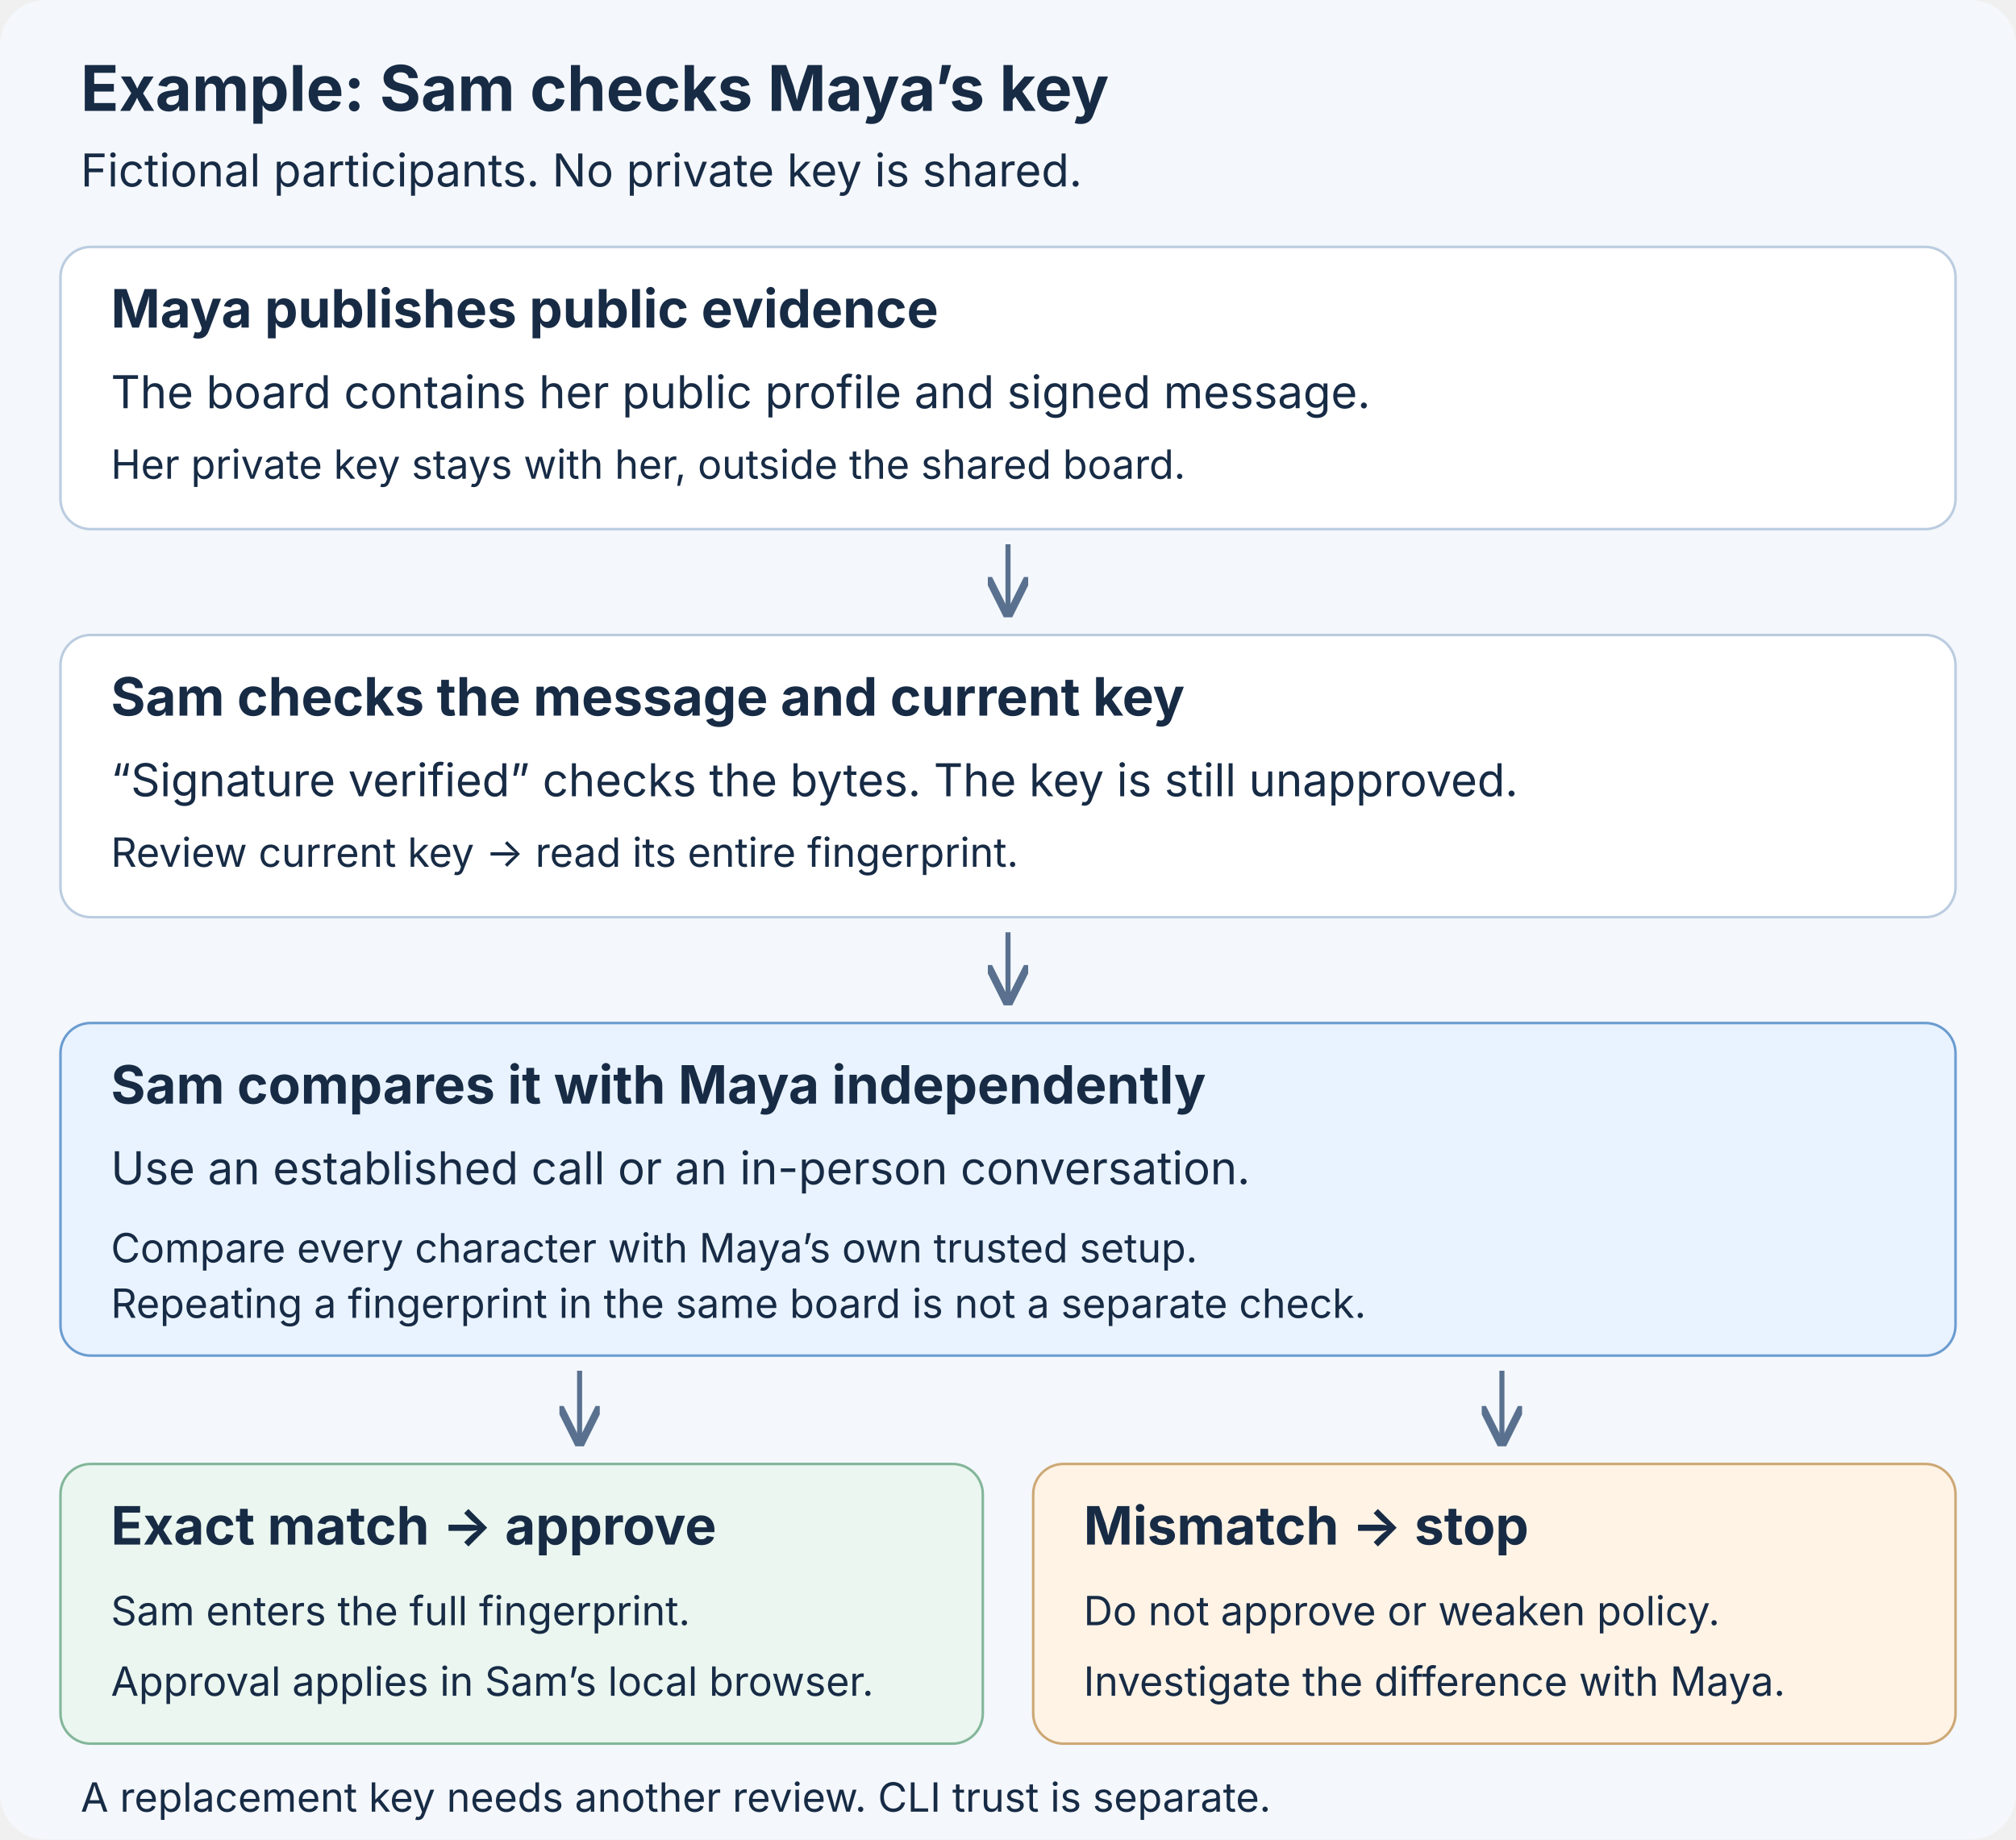
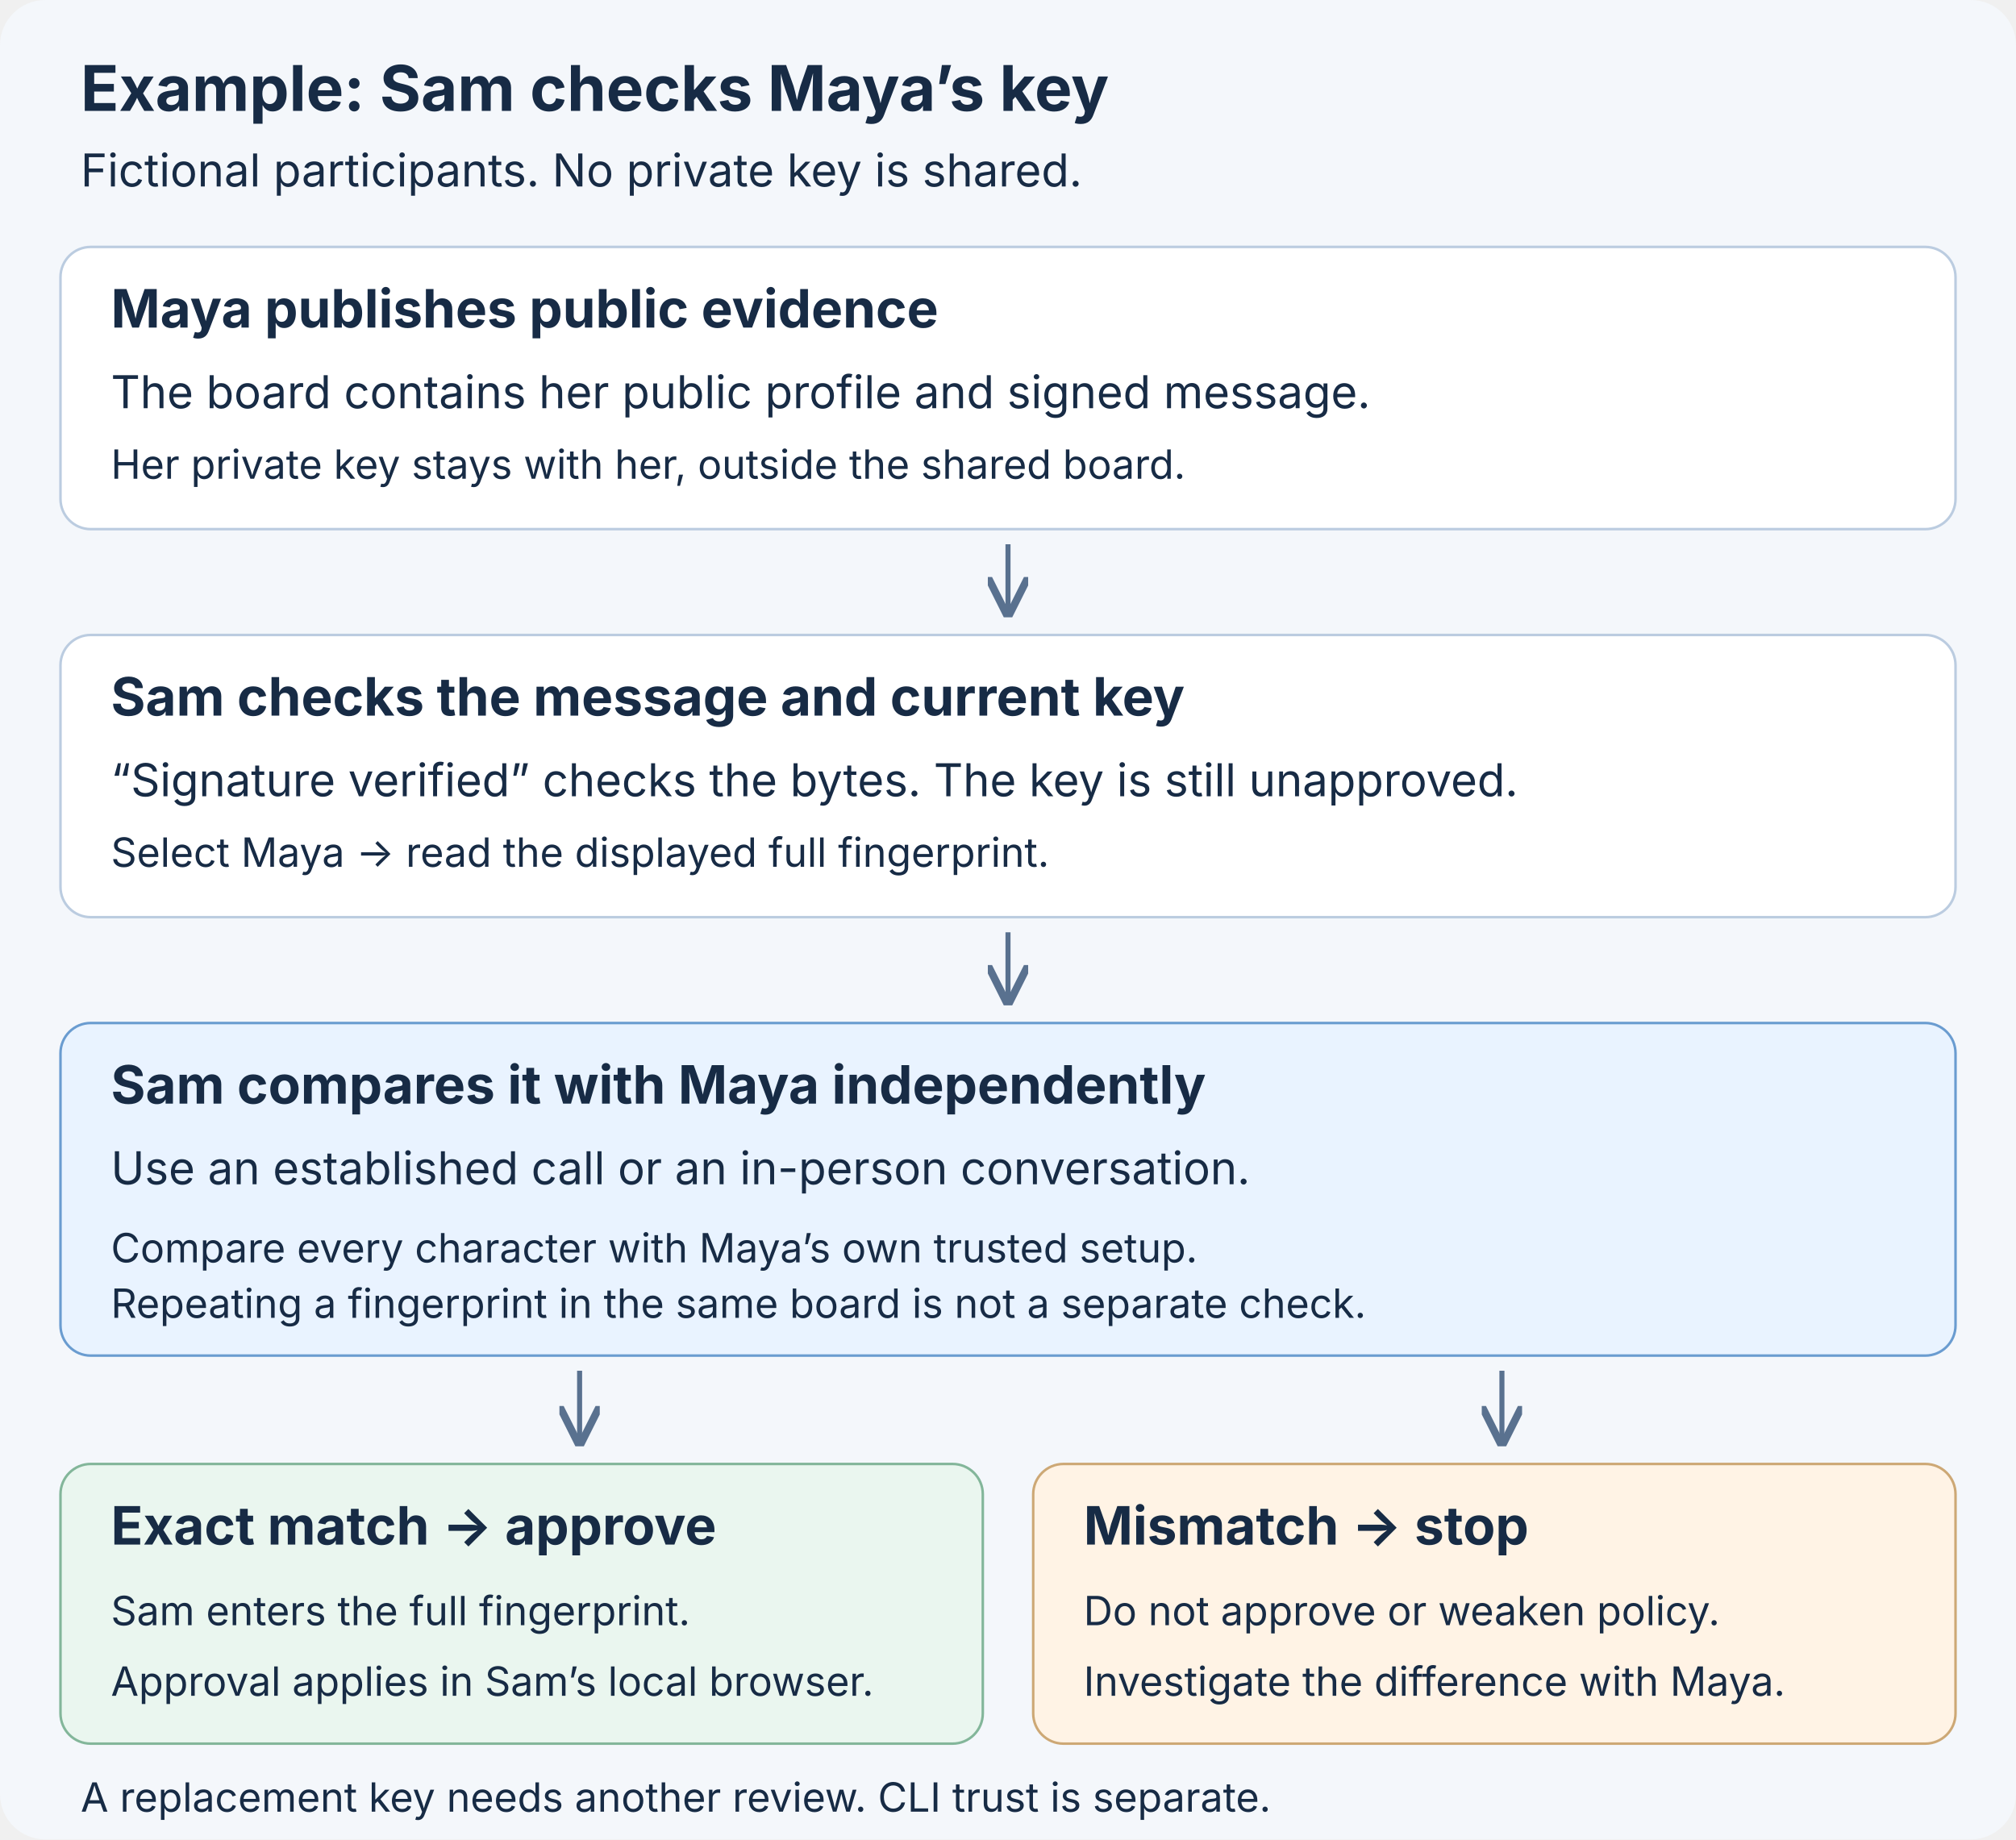
<svg xmlns="http://www.w3.org/2000/svg" width="800" height="730" viewBox="0 0 800 730" role="img" aria-labelledby="title desc">
  <defs>
    <marker id="arrow" markerWidth="8" markerHeight="8" refX="7" refY="4" orient="auto">
      <path d="M0 0 L8 4 L0 8" fill="none" stroke="#59718f" stroke-width="1.5" />
    </marker>
  </defs>
  <style>text{font-family:system-ui,-apple-system,Segoe UI,sans-serif;fill:#172b45}.heading{font-size:25px;font-weight:700}.label{font-size:21px;font-weight:700}.body{font-size:18px}.small{font-size:16px}.arrow{stroke:#59718f;stroke-width:2;marker-end:url(#arrow)}</style>
  <rect width="800" height="730" rx="18" fill="#f4f7fb" />
  <text x="32" y="44" class="heading">Example: Sam checks Maya’s key</text>
  <text x="32" y="74" class="body">Fictional participants. No private key is shared.</text>
  <rect x="24" y="98" width="752" height="112" rx="12" fill="white" stroke="#bbcce0" />
  <text x="44" y="130" class="label">Maya publishes public evidence</text>
  <text x="44" y="162" class="body">The board contains her public profile and signed message.</text>
  <text x="44" y="190" class="small">Her private key stays with her, outside the shared board.</text>
  <path d="M400 216 V243" class="arrow" />
  <rect x="24" y="252" width="752" height="112" rx="12" fill="white" stroke="#bbcce0" />
  <text x="44" y="284" class="label">Sam checks the message and current key</text>
  <text x="44" y="316" class="body">“Signature verified” checks the bytes. The key is still unapproved.</text>
-   <text x="44" y="344" class="small">Review current key → read its entire fingerprint.</text>
+   <text x="44" y="344" class="small">Select Maya → read the displayed full fingerprint.</text>
  <path d="M400 370 V397" class="arrow" />
  <rect x="24" y="406" width="752" height="132" rx="12" fill="#e9f3ff" stroke="#6a9cd0" />
  <text x="44" y="438" class="label">Sam compares it with Maya independently</text>
  <text x="44" y="470" class="body">Use an established call or an in-person conversation.</text>
  <text x="44" y="501" class="small">Compare every character with Maya’s own trusted setup.</text>
  <text x="44" y="523" class="small">Repeating a fingerprint in the same board is not a separate check.</text>
  <path d="M230 544 V572" class="arrow" />
  <path d="M596 544 V572" class="arrow" />
  <rect x="24" y="581" width="366" height="111" rx="12" fill="#eaf6ef" stroke="#83b69a" />
  <text x="44" y="613" class="label">Exact match → approve</text>
  <text x="44" y="645" class="small">Sam enters the full fingerprint.</text>
  <text x="44" y="673" class="small">Approval applies in Sam’s local browser.</text>
  <rect x="410" y="581" width="366" height="111" rx="12" fill="#fff3e5" stroke="#cda875" />
  <text x="430" y="613" class="label">Mismatch → stop</text>
  <text x="430" y="645" class="small">Do not approve or weaken policy.</text>
  <text x="430" y="673" class="small">Investigate the difference with Maya.</text>
  <text x="32" y="719" class="small">A replacement key needs another review. CLI trust is separate.</text>
</svg>
